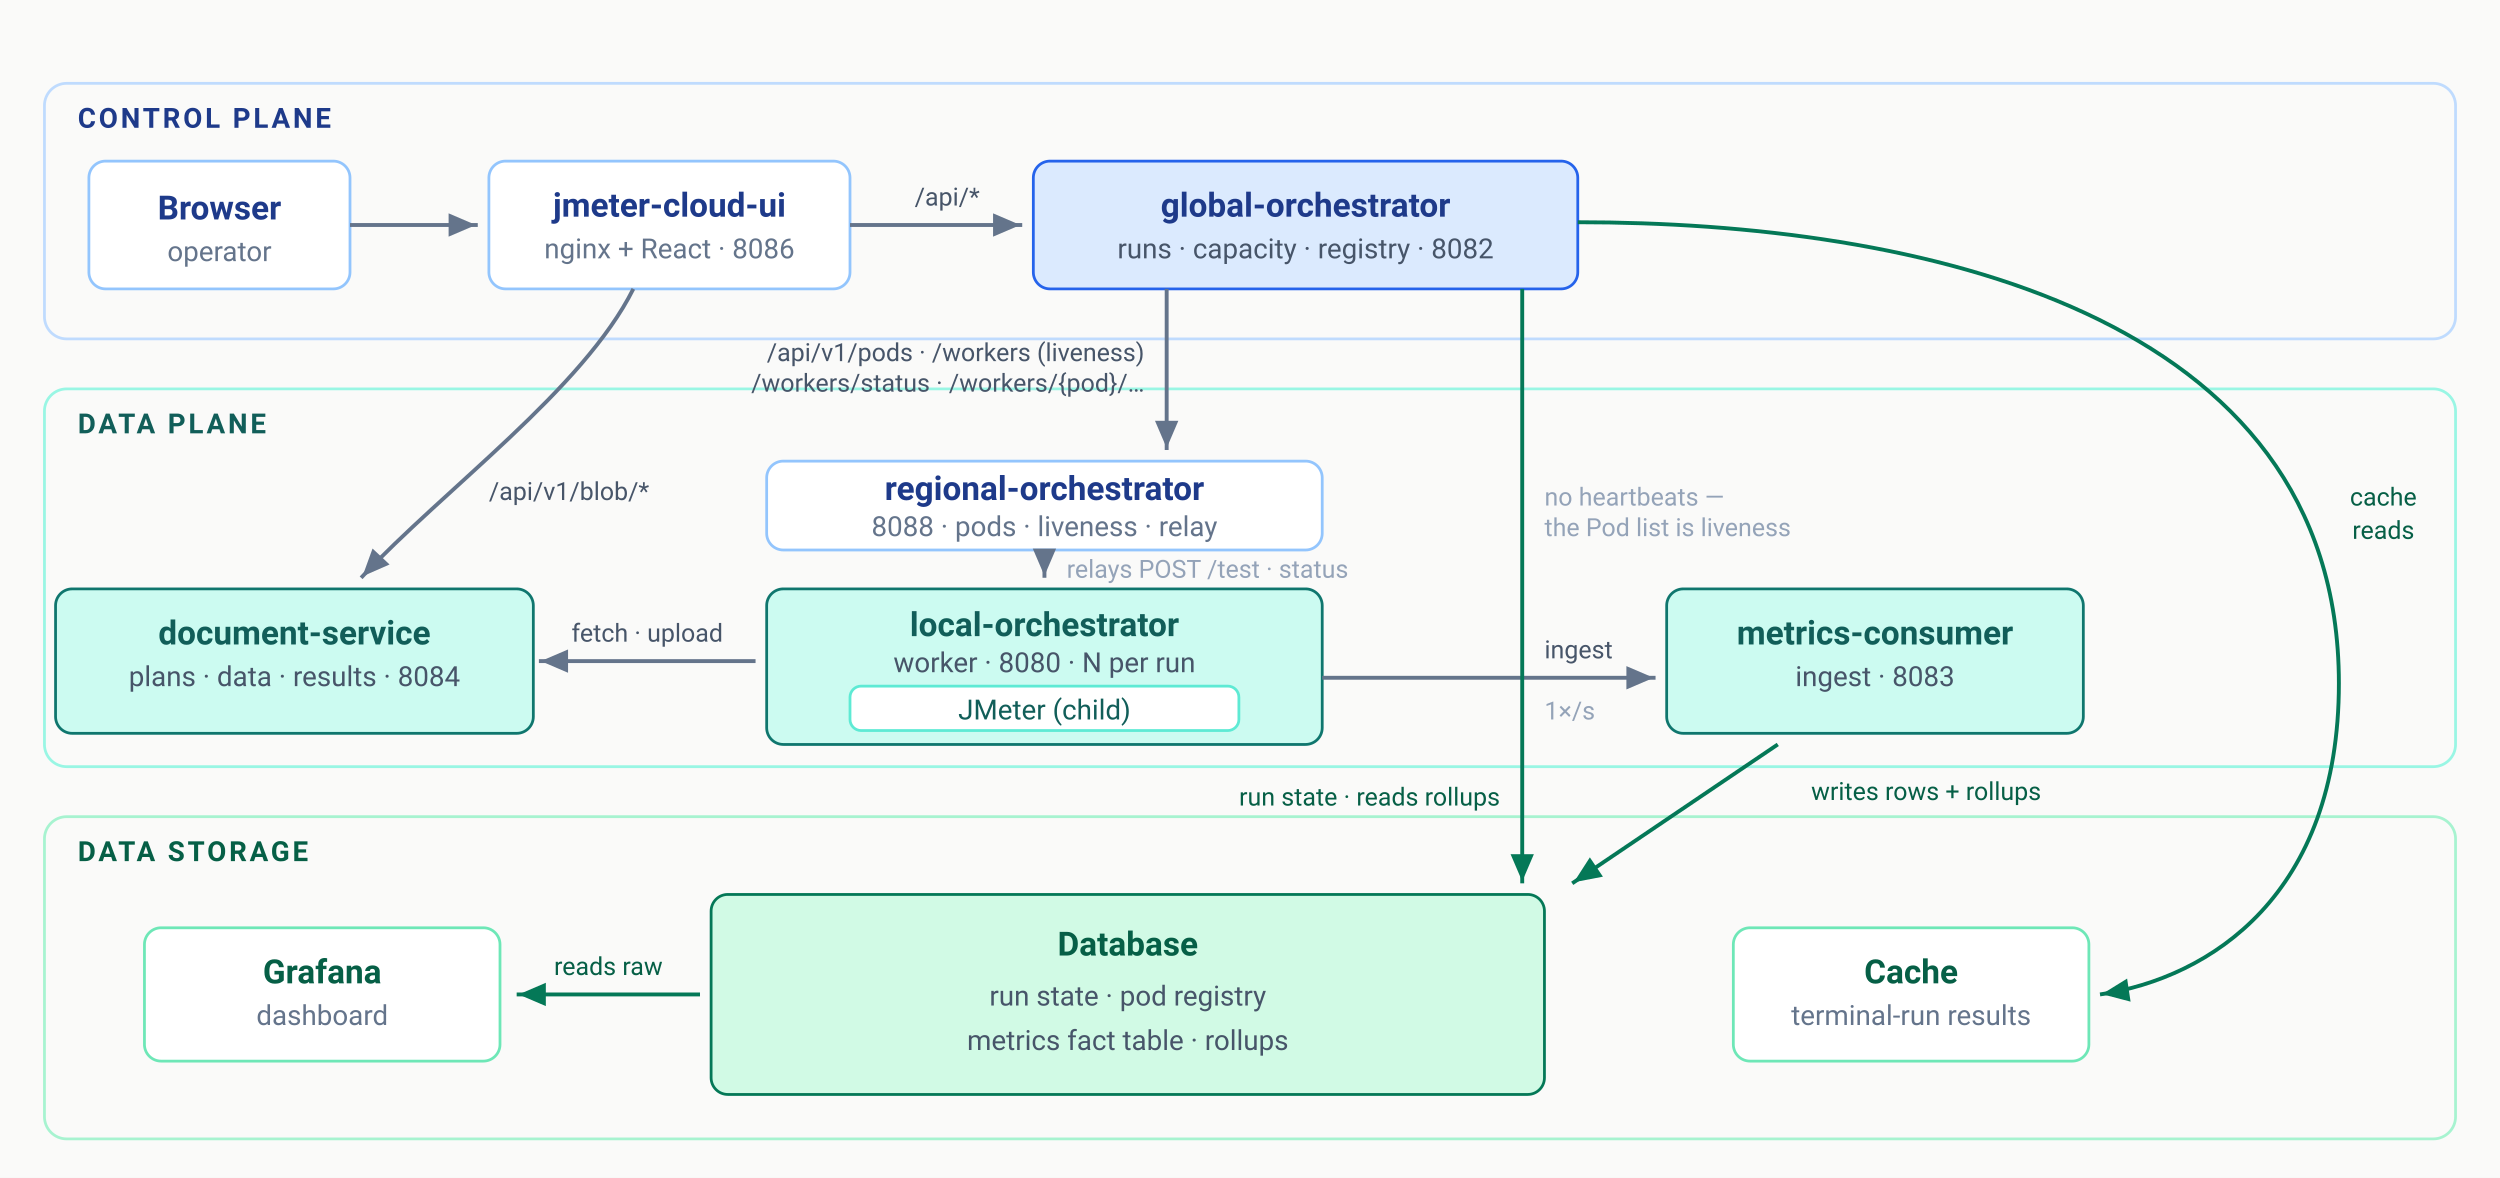
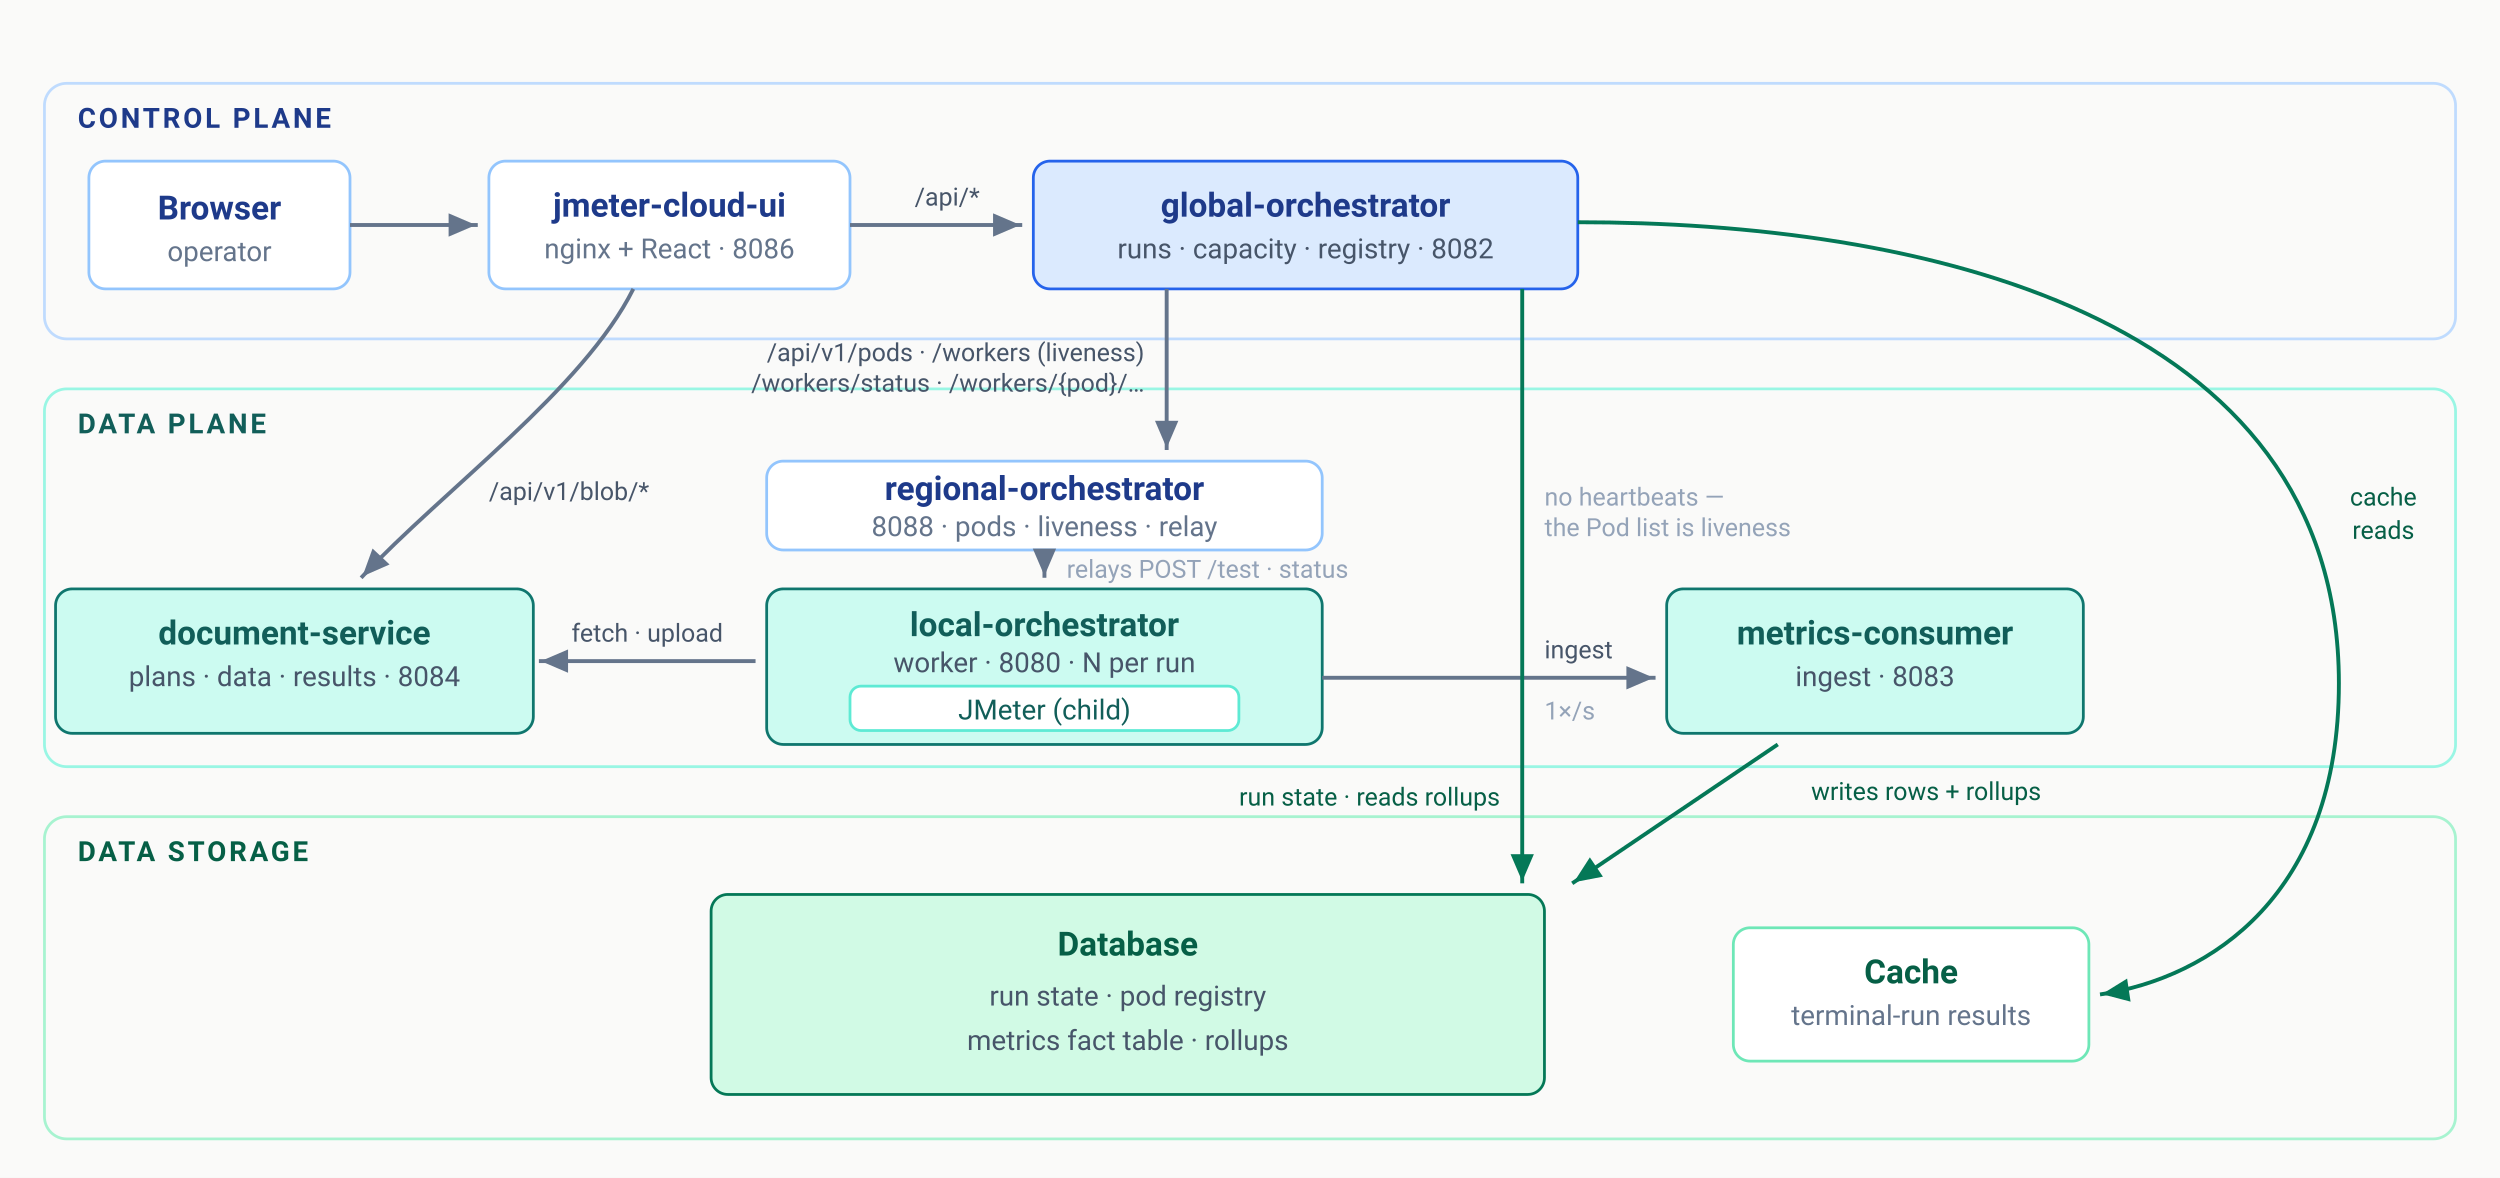
<svg xmlns="http://www.w3.org/2000/svg" viewBox="0 0 900 424" width="900" height="424" font-family="-apple-system, 'Segoe UI', Roboto, Helvetica, Arial, sans-serif">
  <defs>
    <marker id="a" markerWidth="9" markerHeight="9" refX="7.5" refY="3" orient="auto" markerUnits="strokeWidth">
      <path d="M0,0 L0,6 L7,3 z" fill="#64748b" />
    </marker>
    <marker id="ag" markerWidth="9" markerHeight="9" refX="7.5" refY="3" orient="auto" markerUnits="strokeWidth">
      <path d="M0,0 L0,6 L7,3 z" fill="#047857" />
    </marker>
  </defs>
  <rect width="900" height="424" fill="#fafaf9" />
  <rect x="16" y="30" width="868" height="92" rx="8" fill="none" stroke="#bfdbfe" />
  <rect x="16" y="140" width="868" height="136" rx="8" fill="none" stroke="#99f6e4" />
  <rect x="16" y="294" width="868" height="116" rx="8" fill="none" stroke="#a7f3d0" />
  <text x="28" y="46" font-size="10" font-weight="600" fill="#1e3a8a" letter-spacing="1">CONTROL PLANE</text>
  <text x="28" y="156" font-size="10" font-weight="600" fill="#115e59" letter-spacing="1">DATA PLANE</text>
  <text x="28" y="310" font-size="10" font-weight="600" fill="#065f46" letter-spacing="1">DATA STORAGE</text>
  <rect x="32" y="58" width="94" height="46" rx="6" fill="#ffffff" stroke="#93c5fd" />
  <text x="79" y="79" font-size="12" font-weight="600" text-anchor="middle" fill="#1e3a8a">Browser</text>
  <text x="79" y="94" font-size="10" text-anchor="middle" fill="#64748b">operator</text>
  <rect x="176" y="58" width="130" height="46" rx="6" fill="#ffffff" stroke="#93c5fd" />
  <text x="241" y="78" font-size="12" font-weight="600" text-anchor="middle" fill="#1e3a8a">jmeter-cloud-ui</text>
  <text x="241" y="93" font-size="10" text-anchor="middle" fill="#64748b">nginx + React · 8086</text>
  <rect x="372" y="58" width="196" height="46" rx="6" fill="#dbeafe" stroke="#2563eb" />
  <text x="470" y="78" font-size="12" font-weight="600" text-anchor="middle" fill="#1e3a8a">global-orchestrator</text>
  <text x="470" y="93" font-size="10" text-anchor="middle" fill="#475569">runs · capacity · registry · 8082</text>
  <line x1="126" y1="81" x2="172" y2="81" stroke="#64748b" stroke-width="1.4" marker-end="url(#a)" />
  <line x1="306" y1="81" x2="368" y2="81" stroke="#64748b" stroke-width="1.4" marker-end="url(#a)" />
  <text x="341" y="74" font-size="9" text-anchor="middle" fill="#475569">/api/*</text>
  <rect x="276" y="166" width="200" height="32" rx="6" fill="#ffffff" stroke="#93c5fd" />
  <text x="376" y="180" font-size="12" font-weight="600" text-anchor="middle" fill="#1e3a8a">regional-orchestrator</text>
  <text x="376" y="193" font-size="10" text-anchor="middle" fill="#64748b">8088 · pods · liveness · relay</text>
  <rect x="20" y="212" width="172" height="52" rx="6" fill="#ccfbf1" stroke="#0f766e" />
  <text x="106" y="232" font-size="12" font-weight="600" text-anchor="middle" fill="#115e59">document-service</text>
  <text x="106" y="247" font-size="10" text-anchor="middle" fill="#475569">plans · data · results · 8084</text>
  <rect x="276" y="212" width="200" height="56" rx="6" fill="#ccfbf1" stroke="#0f766e" />
  <text x="376" y="229" font-size="12" font-weight="600" text-anchor="middle" fill="#115e59">local-orchestrator</text>
  <text x="376" y="242" font-size="10" text-anchor="middle" fill="#475569">worker · 8080 · N per run</text>
  <rect x="306" y="247" width="140" height="16" rx="4" fill="#ffffff" stroke="#5eead4" />
  <text x="376" y="259" font-size="10" text-anchor="middle" fill="#115e59">JMeter (child)</text>
  <rect x="600" y="212" width="150" height="52" rx="6" fill="#ccfbf1" stroke="#0f766e" />
  <text x="675" y="232" font-size="12" font-weight="600" text-anchor="middle" fill="#115e59">metrics-consumer</text>
  <text x="675" y="247" font-size="10" text-anchor="middle" fill="#475569">ingest · 8083</text>
  <path d="M228,104 C210,140 160,176 130,208" stroke="#64748b" stroke-width="1.4" fill="none" marker-end="url(#a)" />
  <text x="176" y="180" font-size="9" text-anchor="start" fill="#475569">/api/v1/blob/*</text>
  <path d="M420,104 L420,162" stroke="#64748b" stroke-width="1.4" fill="none" marker-end="url(#a)" />
  <text x="412" y="130" font-size="9" text-anchor="end" fill="#475569">/api/v1/pods · /workers (liveness)</text>
  <text x="412" y="141" font-size="9" text-anchor="end" fill="#475569">/workers/status · /workers/{pod}/…</text>
  <path d="M376,200 L376,208" stroke="#64748b" stroke-width="1.4" fill="none" marker-end="url(#a)" />
  <text x="384" y="208" font-size="9" text-anchor="start" fill="#94a3b8">relays POST /test · status</text>
  <text x="556" y="182" font-size="9" text-anchor="start" fill="#94a3b8">no heartbeats —</text>
  <text x="556" y="193" font-size="9" text-anchor="start" fill="#94a3b8">the Pod list is liveness</text>
  <line x1="272" y1="238" x2="194" y2="238" stroke="#64748b" stroke-width="1.4" marker-end="url(#a)" />
  <text x="233" y="231" font-size="9" text-anchor="middle" fill="#475569">fetch · upload</text>
  <line x1="476" y1="244" x2="596" y2="244" stroke="#64748b" stroke-width="1.4" marker-end="url(#a)" />
  <text x="556" y="237" font-size="9" text-anchor="start" fill="#475569">ingest</text>
  <text x="556" y="259" font-size="9" text-anchor="start" fill="#94a3b8">1×/s</text>
  <rect x="256" y="322" width="300" height="72" rx="6" fill="#d1fae5" stroke="#047857" />
  <text x="406" y="344" font-size="12" font-weight="600" text-anchor="middle" fill="#065f46">Database</text>
  <text x="406" y="362" font-size="10" text-anchor="middle" fill="#475569">run state · pod registry</text>
  <text x="406" y="378" font-size="10" text-anchor="middle" fill="#475569">metrics fact table · rollups</text>
  <rect x="624" y="334" width="128" height="48" rx="6" fill="#ffffff" stroke="#6ee7b7" />
  <text x="688" y="354" font-size="12" font-weight="600" text-anchor="middle" fill="#065f46">Cache</text>
  <text x="688" y="369" font-size="10" text-anchor="middle" fill="#64748b">terminal-run results</text>
-   <rect x="52" y="334" width="128" height="48" rx="6" fill="#ffffff" stroke="#6ee7b7" />
-   <text x="116" y="354" font-size="12" font-weight="600" text-anchor="middle" fill="#065f46">Grafana</text>
-   <text x="116" y="369" font-size="10" text-anchor="middle" fill="#64748b">dashboard</text>
-   <line x1="252" y1="358" x2="186" y2="358" stroke="#047857" stroke-width="1.4" marker-end="url(#ag)" />
-   <text x="219" y="351" font-size="9" text-anchor="middle" fill="#065f46">reads raw</text>
  <path d="M548,104 L548,318" stroke="#047857" stroke-width="1.4" fill="none" marker-end="url(#ag)" />
  <text x="540" y="290" font-size="9" text-anchor="end" fill="#065f46">run state · reads rollups</text>
  <path d="M640,268 L566,318" stroke="#047857" stroke-width="1.4" fill="none" marker-end="url(#ag)" />
  <text x="652" y="288" font-size="9" text-anchor="start" fill="#065f46">writes rows + rollups</text>
  <path d="M568,80 C690,80 842,112 842,246 C842,322 796,352 756,358" stroke="#047857" stroke-width="1.4" fill="none" marker-end="url(#ag)" />
  <text x="858" y="182" font-size="9" text-anchor="middle" fill="#065f46">cache</text>
  <text x="858" y="194" font-size="9" text-anchor="middle" fill="#065f46">reads</text>
</svg>
